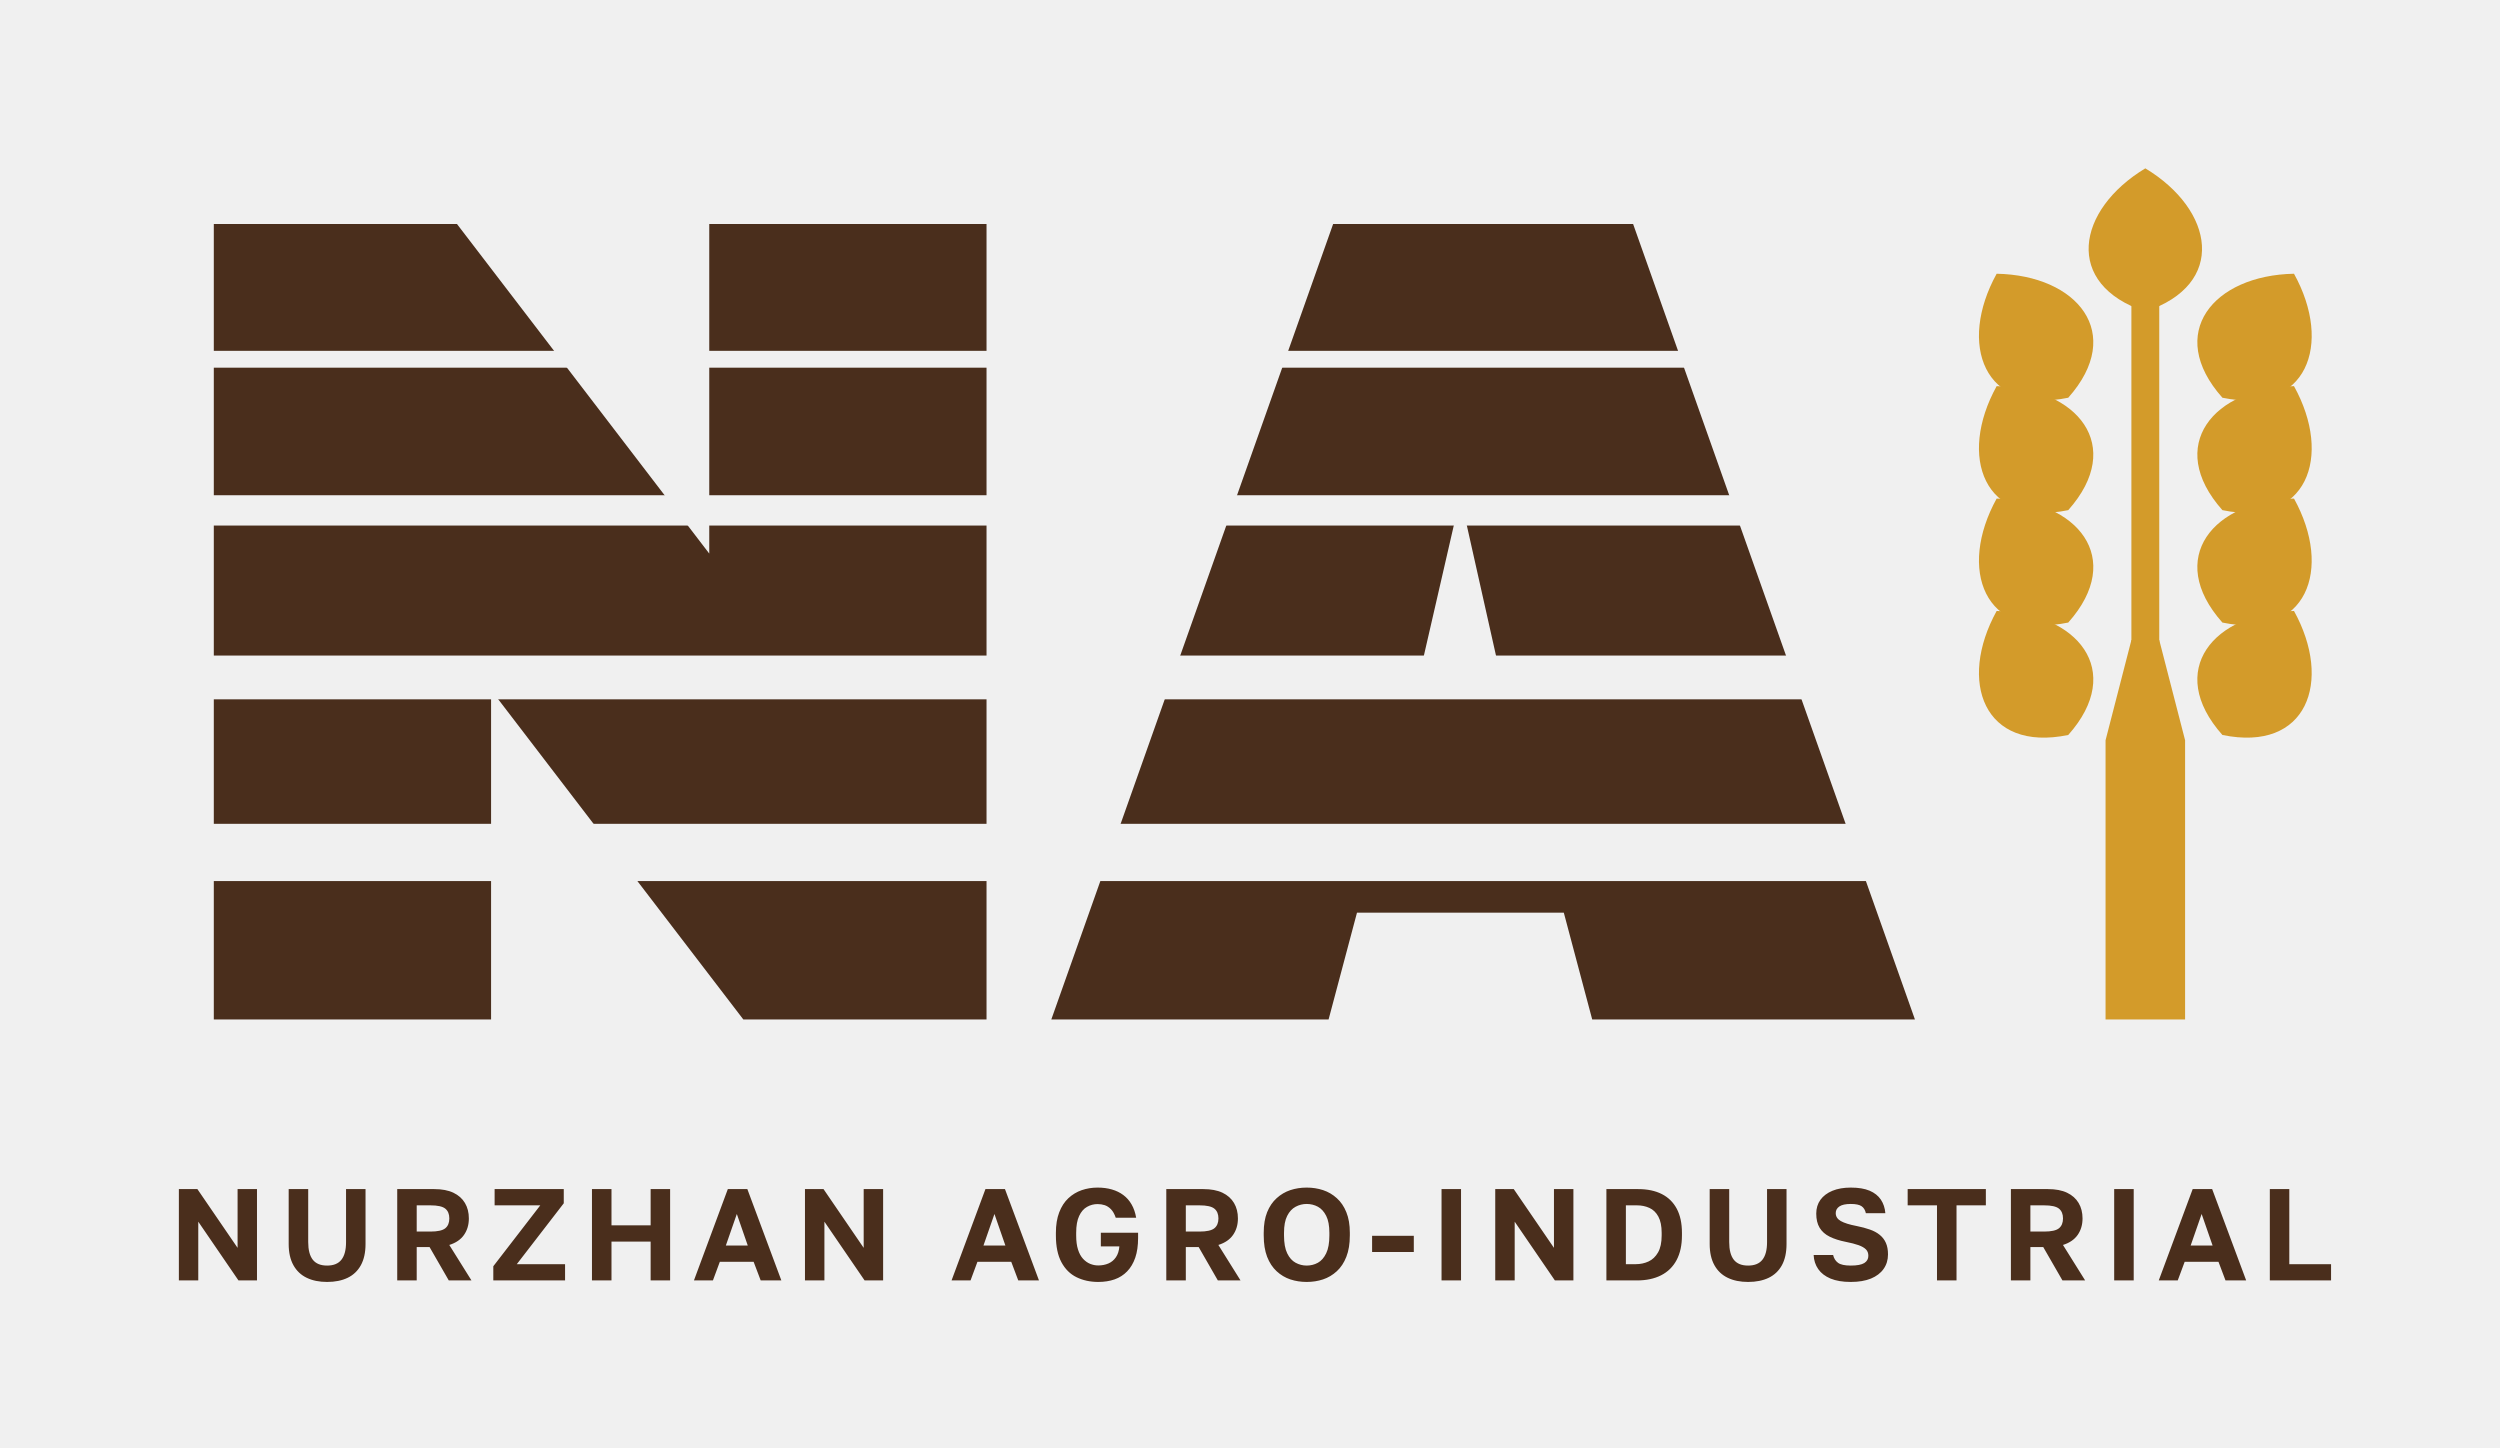
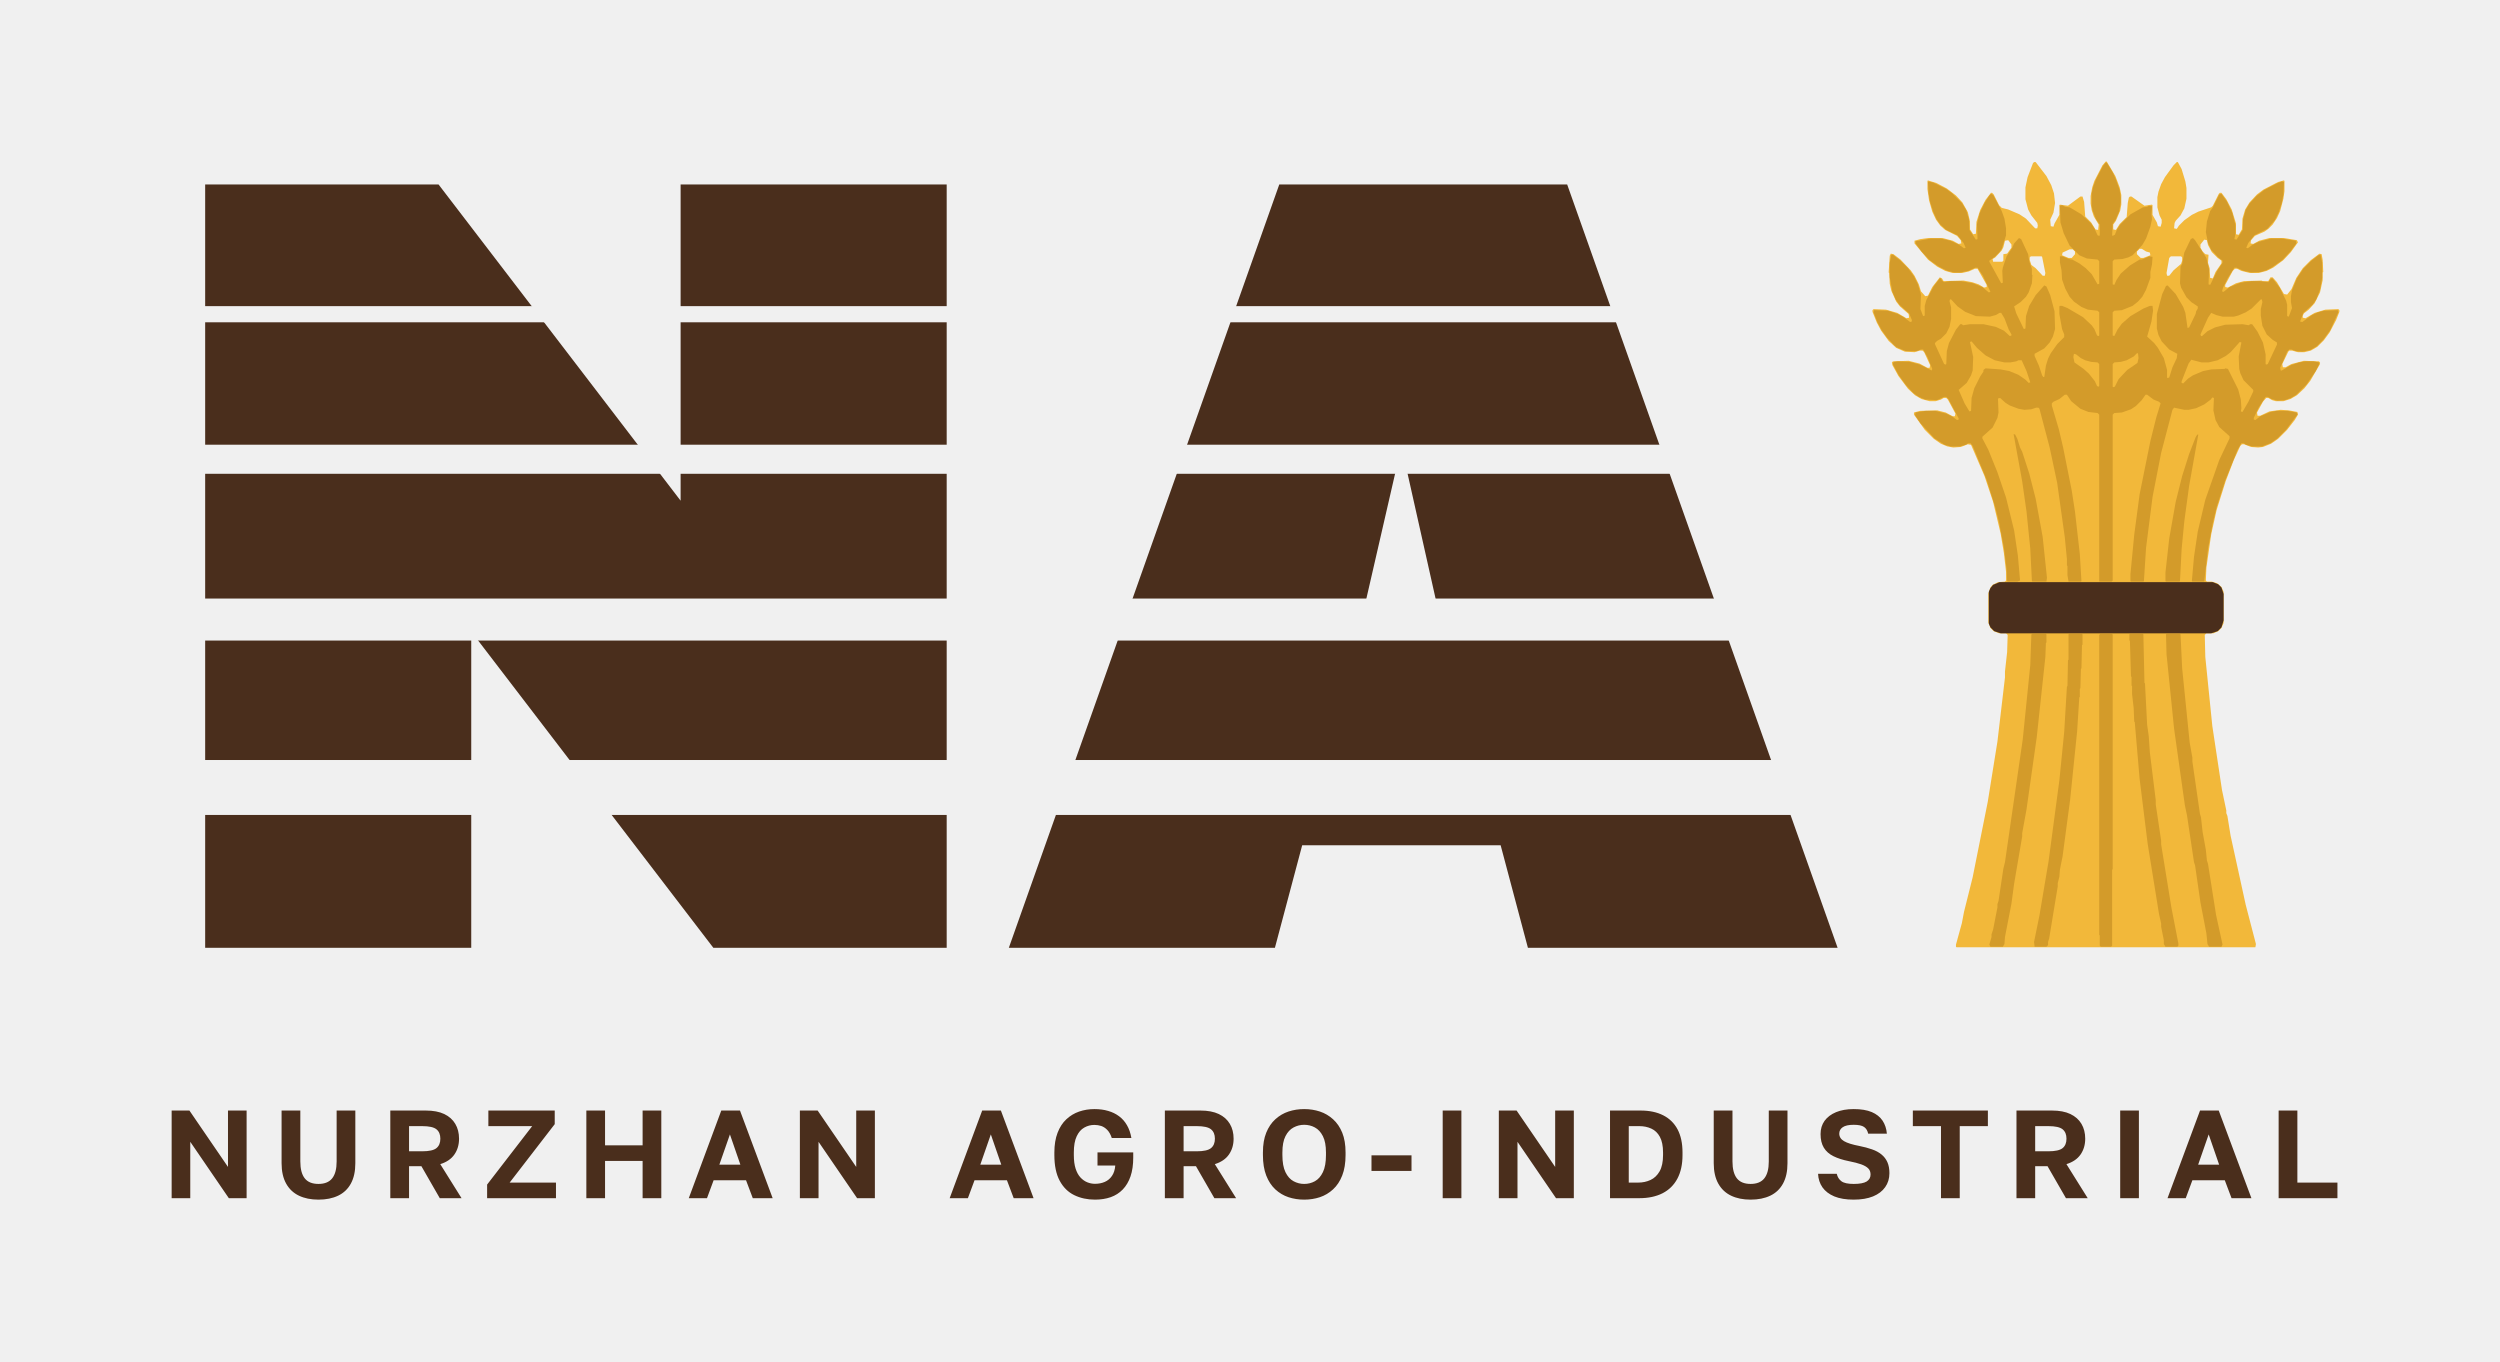
- <svg xmlns="http://www.w3.org/2000/svg" viewBox="0 0 594 344" width="594" height="344">
-   <g transform="translate(0 -87.77)">
+ <svg xmlns="http://www.w3.org/2000/svg" viewBox="0 0 619 337" width="619" height="337">
+   <g transform="translate(0 -95.33)">
    <defs>
-       <mask id="f1" maskUnits="userSpaceOnUse" x="-5000" y="-5000" width="10000" height="10000">
+       <mask id="f1f" maskUnits="userSpaceOnUse" x="-5000" y="-5000" width="10000" height="10000">
        <rect x="-5000" y="-5000" width="10000" height="10000" fill="#fff" />
        <rect x="-5000" y="171.13" width="10000" height="4.00" fill="#000" />
        <rect x="-5000" y="205.44" width="10000" height="7.20" fill="#000" />
        <rect x="-5000" y="243.53" width="10000" height="10.40" fill="#000" />
        <rect x="-5000" y="283.51" width="10000" height="13.60" fill="#000" />
      </mask>
    </defs>
-     <g mask="url(#f1)">
+     <g mask="url(#f1f)">
      <path d="M50.8 330V141H108.58L168.52 219.3V141H234.4V330H176.62L116.68 251.7V330Z" fill="#4A2E1C" />
      <path d="M249.79 330 316.75 141H388.03L454.99 330H378.31L371.56 304.62H322.42L315.67 330ZM336.19 252.78H357.52L346.99 205.8Z" fill="#4A2E1C" />
    </g>
-     <path d="M500.28 330.00 V263.66 L506.42 239.85 H513.04 L519.18 263.66 V330.00 Z" fill="#D39B2A" />
-     <rect x="506.42" y="148.18" width="6.62" height="113.78" fill="#D39B2A" />
-     <path d="M482.91 230.66 C499.28 240.53 502.40 258.22 482.91 264.68 C463.42 258.22 466.54 240.53 482.91 230.66 Z" transform="rotate(-30 482.91 247.67)" fill="#D39B2A" />
-     <path d="M536.55 230.66 C552.92 240.53 556.04 258.22 536.55 264.68 C517.06 258.22 520.18 240.53 536.55 230.66 Z" transform="rotate(30 536.55 247.67)" fill="#D39B2A" />
-     <path d="M482.91 203.95 C499.28 213.82 502.40 231.51 482.91 237.97 C463.42 231.51 466.54 213.82 482.91 203.95 Z" transform="rotate(-30 482.91 220.96)" fill="#D39B2A" />
-     <path d="M536.55 203.95 C552.92 213.82 556.04 231.51 536.55 237.97 C517.06 231.51 520.18 213.82 536.55 203.95 Z" transform="rotate(30 536.55 220.96)" fill="#D39B2A" />
-     <path d="M482.91 177.24 C499.28 187.10 502.40 204.79 482.91 211.26 C463.42 204.79 466.54 187.10 482.91 177.24 Z" transform="rotate(-30 482.91 194.25)" fill="#D39B2A" />
-     <path d="M536.55 177.24 C552.92 187.10 556.04 204.79 536.55 211.26 C517.06 204.79 520.18 187.10 536.55 177.24 Z" transform="rotate(30 536.55 194.25)" fill="#D39B2A" />
-     <path d="M482.91 150.53 C499.28 160.39 502.40 178.08 482.91 184.55 C463.42 178.08 466.54 160.39 482.91 150.53 Z" transform="rotate(-30 482.91 167.54)" fill="#D39B2A" />
-     <path d="M536.55 150.53 C552.92 160.39 556.04 178.08 536.55 184.55 C517.06 178.08 520.18 160.39 536.55 150.53 Z" transform="rotate(30 536.55 167.54)" fill="#D39B2A" />
-     <path d="M509.73 127.77 C526.10 137.64 529.22 155.33 509.73 161.79 C490.24 155.33 493.36 137.64 509.73 127.77 Z" fill="#D39B2A" />
-     <path d="M42.5 392V370.3H46.9L56.45 384.26V370.3H61.06V392H56.66L47.11 378.04V392ZM77.72 392.36Q74.93 392.36 72.89 391.38Q70.84 390.4 69.72 388.39Q68.59 386.37 68.59 383.34V370.3H73.23V382.89Q73.23 385.68 74.31 387.07Q75.4 388.47 77.72 388.47Q80.04 388.47 81.13 387.07Q82.22 385.68 82.22 382.92V370.3H86.85V383.34Q86.85 386.37 85.74 388.39Q84.63 390.4 82.59 391.38Q80.55 392.36 77.72 392.36ZM94.38 392V370.3H103.18Q105.91 370.3 107.72 371.16Q109.54 372.03 110.47 373.6Q111.4 375.17 111.4 377.27Q111.4 379.52 110.25 381.18Q109.1 382.84 106.75 383.57L112.02 392H106.63L102.07 384.08H99.01V392ZM99.01 380.39H102.27Q104.85 380.39 105.81 379.6Q106.76 378.82 106.76 377.27Q106.76 375.73 105.81 374.95Q104.85 374.16 102.27 374.16H99.01ZM117.21 392V388.63L128.37 374.16H117.52V370.3H133.95V373.67L122.79 388.14H134.26V392ZM140.65 392V370.3H145.29V378.91H154.59V370.3H159.22V392H154.59V382.77H145.29V392ZM164.88 392 172.93 370.3H177.57L185.65 392H180.74L179.06 387.57H171.03L169.39 392ZM172.46 383.71H177.67L175.07 376.21ZM191.26 392V370.3H195.67L205.21 384.26V370.3H209.83V392H205.43L195.88 378.04V392ZM226.09 392 234.14 370.3H238.78L246.86 392H241.94L240.27 387.57H232.24L230.6 392ZM233.67 383.71H238.88L236.28 376.21ZM260.94 392.36Q258.08 392.36 255.79 391.24Q253.51 390.12 252.2 387.68Q250.88 385.23 250.88 381.31V380.69Q250.88 377.87 251.67 375.82Q252.46 373.76 253.84 372.47Q255.23 371.17 257.02 370.55Q258.81 369.94 260.79 369.94Q262.66 369.94 264.19 370.39Q265.72 370.83 266.9 371.71Q268.09 372.59 268.86 373.94Q269.64 375.28 269.95 377.1H265.1Q264.66 375.8 263.98 375.1Q263.29 374.39 262.48 374.12Q261.67 373.86 260.79 373.86Q259.44 373.86 258.28 374.52Q257.11 375.17 256.41 376.67Q255.7 378.16 255.7 380.69V381.31Q255.7 383.32 256.14 384.68Q256.57 386.03 257.33 386.86Q258.09 387.68 259.02 388.06Q259.95 388.44 260.94 388.44Q262.28 388.44 263.36 387.97Q264.44 387.51 265.14 386.49Q265.84 385.48 265.96 383.92H261.56V380.67H270.41V381.93Q270.41 384.63 269.74 386.59Q269.06 388.56 267.81 389.85Q266.56 391.14 264.83 391.75Q263.09 392.36 260.94 392.36ZM277.11 392V370.3H285.92Q288.64 370.3 290.46 371.16Q292.27 372.03 293.2 373.6Q294.13 375.17 294.13 377.27Q294.13 379.52 292.98 381.18Q291.83 382.84 289.48 383.57L294.75 392H289.36L284.81 384.08H281.75V392ZM281.75 380.39H285Q287.58 380.39 288.54 379.6Q289.5 378.82 289.5 377.27Q289.5 375.73 288.54 374.95Q287.58 374.16 285 374.16H281.75ZM310.47 392.36Q308.42 392.36 306.59 391.76Q304.77 391.15 303.33 389.82Q301.89 388.49 301.07 386.39Q300.26 384.28 300.26 381.31V380.67Q300.26 377.82 301.07 375.79Q301.89 373.76 303.33 372.46Q304.77 371.15 306.59 370.54Q308.42 369.94 310.47 369.94Q312.52 369.94 314.35 370.54Q316.19 371.15 317.63 372.46Q319.07 373.76 319.89 375.79Q320.72 377.82 320.72 380.67V381.31Q320.72 384.28 319.89 386.39Q319.07 388.49 317.62 389.82Q316.17 391.15 314.34 391.76Q312.52 392.36 310.47 392.36ZM310.46 388.47Q311.91 388.47 313.13 387.8Q314.34 387.13 315.1 385.56Q315.86 384 315.86 381.3V380.7Q315.86 378.14 315.1 376.65Q314.34 375.15 313.13 374.49Q311.91 373.83 310.46 373.83Q309.08 373.83 307.84 374.49Q306.6 375.15 305.84 376.65Q305.08 378.14 305.08 380.7V381.3Q305.08 384 305.84 385.56Q306.6 387.13 307.84 387.8Q309.08 388.47 310.46 388.47ZM326.01 385.25V381.39H335.92V385.25ZM342.51 392V370.3H347.14V392ZM355.27 392V370.3H359.67L369.22 384.26V370.3H373.84V392H369.44L359.89 378.04V392ZM381.68 392V370.3H389.24Q392.52 370.3 394.85 371.48Q397.17 372.66 398.4 374.97Q399.63 377.28 399.63 380.69V381.31Q399.63 384.78 398.36 387.16Q397.09 389.55 394.68 390.78Q392.28 392 388.93 392ZM386.31 388.14H388.62Q390.31 388.14 391.7 387.49Q393.09 386.85 393.95 385.35Q394.81 383.85 394.81 381.31V380.69Q394.81 378.27 394.02 376.82Q393.24 375.38 391.9 374.77Q390.55 374.16 388.93 374.16H386.31ZM415.35 392.36Q412.56 392.36 410.52 391.38Q408.47 390.4 407.35 388.39Q406.22 386.37 406.22 383.34V370.3H410.86V382.89Q410.86 385.68 411.94 387.07Q413.03 388.47 415.35 388.47Q417.67 388.47 418.76 387.07Q419.85 385.68 419.85 382.92V370.3H424.48V383.34Q424.48 386.37 423.38 388.39Q422.27 390.4 420.23 391.38Q418.18 392.36 415.35 392.36ZM439.74 392.36Q436.87 392.36 434.94 391.56Q433.02 390.75 432.02 389.32Q431.01 387.88 430.92 385.96H435.55Q435.82 387.15 436.71 387.81Q437.59 388.47 439.74 388.47Q441.97 388.47 442.95 387.87Q443.92 387.26 443.92 386.15Q443.92 385.2 443.35 384.63Q442.78 384.05 441.6 383.62Q440.42 383.2 438.54 382.83Q436.32 382.39 434.74 381.61Q433.16 380.83 432.35 379.5Q431.54 378.17 431.54 376.12Q431.54 374.24 432.53 372.85Q433.53 371.47 435.38 370.7Q437.23 369.94 439.74 369.94Q442.47 369.94 444.22 370.68Q445.97 371.43 446.89 372.8Q447.81 374.17 447.96 376.03H443.33Q443.09 374.91 442.32 374.37Q441.54 373.83 439.74 373.83Q437.91 373.83 437.04 374.42Q436.17 375.01 436.17 376Q436.17 377.2 437.37 377.89Q438.58 378.58 441.14 379.07Q442.9 379.42 444.28 379.91Q445.67 380.39 446.63 381.18Q447.6 381.97 448.09 383.09Q448.59 384.21 448.59 385.81Q448.59 387.79 447.54 389.27Q446.5 390.75 444.53 391.56Q442.56 392.36 439.74 392.36ZM460.23 392V374.16H453.26V370.3H471.84V374.16H464.87V392ZM477.79 392V370.3H486.59Q489.32 370.3 491.13 371.16Q492.95 372.03 493.88 373.6Q494.81 375.17 494.81 377.27Q494.81 379.52 493.66 381.18Q492.5 382.84 490.16 383.57L495.43 392H490.04L485.48 384.08H482.42V392ZM482.42 380.39H485.68Q488.26 380.39 489.22 379.6Q490.17 378.82 490.17 377.27Q490.17 375.73 489.22 374.95Q488.26 374.16 485.68 374.16H482.42ZM502.33 392V370.3H506.97V392ZM512.92 392 520.98 370.3H525.61L533.69 392H528.78L527.11 387.57H519.08L517.43 392ZM520.5 383.71H525.71L523.11 376.21ZM539.31 392V370.3H543.94V388.14H553.86V392Z" fill="#4A2E1C" />
+     <g transform="translate(463.63 135.33) scale(0.13334) translate(-590.0 -294.0)">
+       <path fill-rule="evenodd" fill="#F2B83A" d="M693 329 L692 330 L692 345 L695 366 L701 387 L708 402 L716 413 L725 421 L747 432 L754 440 L755 446 L750 447 L739 441 L720 436 L693 436 L679 438 L668 441 L668 446 L693 476 L710 489 L725 497 L739 501 L756 501 L769 498 L780 493 L785 493 L802 523 L802 527 L797 528 L787 522 L775 518 L759 515 L722 516 L719 511 L715 509 L701 527 L693 543 L688 544 L680 535 L676 522 L668 506 L661 496 L642 476 L629 466 L624 465 L622 469 L620 500 L621 501 L622 521 L625 534 L634 554 L641 563 L657 577 L658 584 L653 585 L636 575 L615 569 L592 568 L590 570 L590 573 L598 593 L606 608 L620 627 L634 640 L650 647 L668 648 L678 645 L683 645 L686 648 L697 672 L696 677 L692 677 L677 669 L657 664 L628 665 L626 667 L627 672 L638 692 L656 716 L669 728 L681 735 L696 739 L707 739 L717 736 L722 733 L727 733 L730 736 L744 762 L743 767 L739 767 L726 760 L710 756 L678 757 L667 760 L667 764 L687 792 L704 809 L717 818 L729 823 L740 825 L754 824 L767 819 L773 820 L798 878 L814 926 L828 985 L834 1021 L838 1056 L838 1072 L836 1074 L823 1075 L813 1080 L809 1085 L805 1096 L805 1150 L809 1160 L815 1166 L825 1170 L838 1170 L841 1173 L840 1205 L836 1241 L836 1252 L822 1371 L804 1483 L776 1623 L760 1687 L756 1708 L745 1748 L745 1752 L746 1753 L1301 1753 L1302 1747 L1283 1674 L1255 1546 L1249 1509 L1247 1504 L1247 1499 L1239 1461 L1221 1342 L1208 1214 L1207 1173 L1210 1170 L1223 1170 L1232 1166 L1238 1160 L1242 1151 L1242 1093 L1238 1084 L1230 1077 L1220 1074 L1211 1074 L1209 1072 L1210 1048 L1219 986 L1229 941 L1246 887 L1261 848 L1273 822 L1276 819 L1280 819 L1293 824 L1306 825 L1315 824 L1330 818 L1343 809 L1360 792 L1374 774 L1380 764 L1379 759 L1363 756 L1348 755 L1327 758 L1310 766 L1305 766 L1304 760 L1315 740 L1321 733 L1325 733 L1332 737 L1339 739 L1353 739 L1366 735 L1378 728 L1392 715 L1403 701 L1421 670 L1421 667 L1419 665 L1391 664 L1368 670 L1357 676 L1352 676 L1351 670 L1362 647 L1364 645 L1369 645 L1380 648 L1392 648 L1404 645 L1416 638 L1428 626 L1439 611 L1451 588 L1457 573 L1457 570 L1455 568 L1431 569 L1411 575 L1394 585 L1389 584 L1389 580 L1391 576 L1400 569 L1411 557 L1421 537 L1426 514 L1426 500 L1427 499 L1426 477 L1424 466 L1420 465 L1404 477 L1389 492 L1377 510 L1368 531 L1360 541 L1354 540 L1341 518 L1333 509 L1329 509 L1325 516 L1314 516 L1313 515 L1280 516 L1265 520 L1250 528 L1245 527 L1245 523 L1259 497 L1263 493 L1267 493 L1275 497 L1291 501 L1307 501 L1322 497 L1334 491 L1353 477 L1367 462 L1380 444 L1378 440 L1354 436 L1327 436 L1308 441 L1297 447 L1292 446 L1293 440 L1300 432 L1318 424 L1325 419 L1333 411 L1341 399 L1347 386 L1353 363 L1355 349 L1355 330 L1354 329 L1343 332 L1316 346 L1304 355 L1290 370 L1282 383 L1277 400 L1276 420 L1270 430 L1265 429 L1265 409 L1257 383 L1247 364 L1238 352 L1235 352 L1233 354 L1222 376 L1219 379 L1195 387 L1183 393 L1169 403 L1159 413 L1155 419 L1150 418 L1151 408 L1153 404 L1162 394 L1169 381 L1173 363 L1173 343 L1171 331 L1164 308 L1157 295 L1155 295 L1149 301 L1133 323 L1126 336 L1121 350 L1119 360 L1119 379 L1123 394 L1127 402 L1127 408 L1125 415 L1120 414 L1118 407 L1110 393 L1110 375 L1109 374 L1095 376 L1071 359 L1068 359 L1066 361 L1064 371 L1062 397 L1049 410 L1042 421 L1037 420 L1037 411 L1042 404 L1050 385 L1052 374 L1052 356 L1049 342 L1041 321 L1025 294 L1023 294 L1017 301 L1002 330 L998 342 L995 358 L995 372 L997 384 L1001 396 L1010 411 L1009 421 L1004 420 L996 407 L985 396 L983 369 L980 359 L976 359 L953 376 L938 374 L937 375 L937 393 L928 409 L926 415 L921 414 L920 402 L926 389 L929 371 L927 353 L922 338 L913 321 L893 295 L890 295 L888 297 L878 323 L874 342 L874 364 L879 383 L885 394 L896 408 L897 413 L896 418 L892 418 L875 400 L863 392 L842 383 L830 380 L825 375 L815 355 L812 352 L810 352 L800 365 L790 384 L783 406 L782 428 L777 429 L771 420 L771 405 L767 388 L757 370 L745 357 L728 344 L709 334 Z M1163 470 L1165 472 L1165 478 L1163 484 L1149 496 L1141 506 L1137 506 L1136 501 L1141 473 L1144 470 Z M884 470 L904 470 L905 471 L911 501 L910 506 L906 506 L893 492 L885 486 L882 477 L882 472 Z M966 461 L966 466 L960 473 L954 473 L942 468 L943 463 L956 457 L962 457 Z M1081 461 L1086 456 L1090 456 L1098 461 L1105 463 L1106 468 L1093 473 L1088 473 L1081 466 Z M842 440 L848 448 L848 454 L840 465 L833 466 L833 478 L831 480 L814 480 L813 475 L818 472 L830 459 L833 453 L836 441 Z M1206 439 L1211 440 L1213 449 L1220 462 L1231 473 L1238 478 L1238 483 L1227 499 L1222 511 L1217 510 L1216 492 L1213 482 L1214 467 L1208 466 L1203 461 L1199 454 L1199 448 Z" />
+       <path fill-rule="evenodd" fill="#D39B2A" d="M1136 1171 L1135 1172 L1136 1209 L1150 1347 L1170 1489 L1174 1508 L1187 1595 L1189 1601 L1199 1670 L1210 1727 L1212 1747 L1215 1752 L1238 1752 L1240 1748 L1228 1693 L1213 1598 L1211 1592 L1209 1572 L1203 1539 L1200 1512 L1198 1505 L1184 1408 L1184 1401 L1179 1373 L1165 1235 L1162 1172 L1161 1171 Z M1068 1171 L1067 1172 L1067 1183 L1068 1184 L1070 1250 L1071 1251 L1071 1267 L1072 1268 L1072 1283 L1075 1309 L1076 1334 L1077 1335 L1086 1440 L1101 1561 L1122 1691 L1126 1709 L1126 1715 L1131 1740 L1131 1747 L1134 1752 L1156 1752 L1158 1750 L1158 1746 L1145 1679 L1126 1562 L1126 1555 L1116 1488 L1116 1480 L1105 1391 L1103 1361 L1100 1340 L1096 1263 L1095 1262 L1093 1172 L1092 1171 Z M1013 1171 L1011 1173 L1011 1730 L1012 1731 L1012 1750 L1014 1752 L1033 1752 L1035 1750 L1035 1609 L1036 1608 L1036 1172 L1034 1171 Z M979 1171 L955 1171 L954 1172 L954 1219 L953 1220 L952 1268 L951 1269 L946 1353 L937 1443 L917 1593 L900 1694 L890 1743 L891 1752 L913 1752 L916 1749 L916 1743 L918 1737 L934 1640 L934 1634 L937 1622 L938 1609 L943 1584 L957 1479 L970 1352 L974 1289 L975 1288 L975 1273 L976 1272 L977 1236 L978 1235 L979 1192 L980 1191 L980 1172 Z M912 1171 L887 1171 L885 1172 L883 1229 L869 1367 L836 1595 L833 1607 L824 1667 L822 1673 L822 1679 L814 1720 L811 1729 L811 1734 L807 1748 L809 1752 L832 1752 L835 1747 L836 1734 L848 1672 L853 1635 L868 1547 L868 1541 L876 1497 L895 1363 L911 1214 L912 1188 L913 1187 L913 1172 Z M1195 801 L1193 801 L1190 806 L1178 837 L1165 878 L1153 926 L1141 994 L1134 1057 L1134 1073 L1135 1074 L1160 1074 L1161 1073 L1164 1014 L1169 962 L1178 896 Z M852 800 L868 888 L876 944 L883 1013 L886 1073 L887 1074 L913 1074 L914 1067 L906 991 L893 920 L881 873 L868 833 L864 825 L859 809 L855 801 Z M694 331 L693 332 L694 352 L697 369 L703 388 L709 401 L716 411 L727 421 L748 431 L759 445 L763 454 L760 455 L750 448 L735 441 L717 437 L698 437 L670 442 L670 446 L681 461 L696 477 L713 489 L729 497 L742 500 L753 500 L768 497 L781 491 L785 491 L795 506 L809 536 L806 537 L794 527 L777 520 L754 516 L734 516 L723 518 L719 515 L717 511 L715 511 L704 525 L690 551 L687 562 L687 580 L684 581 L679 568 L680 541 L674 521 L667 507 L656 492 L642 478 L628 467 L625 467 L622 482 L622 509 L627 536 L633 550 L640 560 L658 576 L663 588 L663 591 L660 592 L648 583 L637 577 L619 571 L593 570 L592 574 L599 592 L607 607 L617 621 L630 635 L635 639 L652 646 L672 646 L680 643 L684 643 L692 657 L701 679 L700 682 L678 671 L660 666 L637 665 L630 666 L628 668 L628 671 L639 691 L652 709 L666 724 L676 731 L688 736 L710 737 L723 731 L727 731 L731 735 L750 771 L750 773 L747 774 L739 768 L727 762 L707 757 L688 757 L670 760 L669 765 L679 780 L705 808 L724 820 L735 823 L752 823 L763 820 L768 817 L772 817 L776 822 L802 885 L818 936 L825 964 L834 1011 L839 1051 L840 1073 L841 1074 L859 1074 L864 1072 L860 1026 L853 979 L838 918 L822 871 L805 829 L794 808 L794 805 L813 788 L822 770 L824 760 L823 734 L827 733 L837 742 L845 747 L861 753 L872 755 L885 754 L894 751 L898 751 L900 753 L919 825 L933 891 L947 991 L951 1032 L951 1044 L952 1045 L952 1062 L954 1074 L977 1074 L978 1073 L975 1023 L966 944 L960 905 L944 825 L936 791 L923 747 L923 743 L926 740 L937 735 L947 727 L951 727 L959 739 L976 753 L991 759 L1008 761 L1011 764 L1011 1073 L1012 1074 L1034 1074 L1036 1072 L1036 764 L1039 761 L1053 760 L1070 754 L1079 748 L1090 737 L1097 727 L1100 727 L1112 736 L1122 740 L1125 743 L1117 769 L1106 813 L1086 912 L1076 987 L1069 1060 L1069 1073 L1070 1074 L1093 1074 L1094 1073 L1098 1011 L1110 917 L1126 835 L1147 755 L1150 751 L1169 755 L1177 755 L1191 752 L1206 745 L1218 736 L1221 732 L1224 733 L1223 756 L1227 774 L1234 787 L1253 804 L1253 808 L1234 848 L1208 922 L1194 981 L1187 1028 L1183 1073 L1184 1074 L1206 1074 L1213 1013 L1222 965 L1229 936 L1245 886 L1268 829 L1275 817 L1279 817 L1284 820 L1295 823 L1313 823 L1329 817 L1342 808 L1358 792 L1379 764 L1379 762 L1377 760 L1361 757 L1340 757 L1329 759 L1310 767 L1301 774 L1298 773 L1298 770 L1307 751 L1320 731 L1324 731 L1331 735 L1342 738 L1356 737 L1367 733 L1377 727 L1396 708 L1413 683 L1419 671 L1419 667 L1409 665 L1394 665 L1382 667 L1367 672 L1350 682 L1348 682 L1347 677 L1360 647 L1364 643 L1368 643 L1376 646 L1388 647 L1403 644 L1415 637 L1427 625 L1440 607 L1455 574 L1454 570 L1428 571 L1417 574 L1406 579 L1388 592 L1384 591 L1390 575 L1407 560 L1414 550 L1421 532 L1425 510 L1425 482 L1422 467 L1418 468 L1404 479 L1390 493 L1378 511 L1369 533 L1367 544 L1367 555 L1369 566 L1363 582 L1360 581 L1360 560 L1358 552 L1346 528 L1333 511 L1330 511 L1325 518 L1309 516 L1294 516 L1273 519 L1253 527 L1242 536 L1239 535 L1241 528 L1250 510 L1262 491 L1266 491 L1279 497 L1294 500 L1311 499 L1321 496 L1331 491 L1351 477 L1366 461 L1377 446 L1376 441 L1350 437 L1330 437 L1307 443 L1295 449 L1287 455 L1284 454 L1288 445 L1299 431 L1323 419 L1337 403 L1344 389 L1350 371 L1353 355 L1354 332 L1350 331 L1342 334 L1317 347 L1303 358 L1290 372 L1283 384 L1278 402 L1278 420 L1266 439 L1262 438 L1264 428 L1264 412 L1258 389 L1248 368 L1238 354 L1234 355 L1222 379 L1217 386 L1211 405 L1209 425 L1213 445 L1219 458 L1232 472 L1240 478 L1240 482 L1230 497 L1217 523 L1214 522 L1215 494 L1210 473 L1189 440 L1185 436 L1181 438 L1169 463 L1165 484 L1162 489 L1161 520 L1163 528 L1173 546 L1182 555 L1194 563 L1194 567 L1191 572 L1190 577 L1178 602 L1175 603 L1171 575 L1167 564 L1153 540 L1138 524 L1135 525 L1128 540 L1118 577 L1118 604 L1121 616 L1127 628 L1141 643 L1156 651 L1155 659 L1147 676 L1141 695 L1138 696 L1137 695 L1137 681 L1131 659 L1120 640 L1113 631 L1100 619 L1108 591 L1111 571 L1110 562 L1105 562 L1093 567 L1069 581 L1053 595 L1045 606 L1039 618 L1036 617 L1036 574 L1039 571 L1053 570 L1073 562 L1083 554 L1091 545 L1098 532 L1106 510 L1106 499 L1109 485 L1110 471 L1104 470 L1090 476 L1086 476 L1068 487 L1051 502 L1043 514 L1039 523 L1036 522 L1036 479 L1039 476 L1054 475 L1065 472 L1073 468 L1091 449 L1098 437 L1106 415 L1109 401 L1108 392 L1109 377 L1103 376 L1100 378 L1092 379 L1069 392 L1050 411 L1044 420 L1040 430 L1036 432 L1035 431 L1036 410 L1041 403 L1048 387 L1051 370 L1051 360 L1049 347 L1042 327 L1036 314 L1025 296 L1023 296 L1018 302 L1005 327 L1000 340 L997 353 L997 376 L999 386 L1005 401 L1012 411 L1012 431 L1011 432 L1008 431 L1002 418 L996 409 L978 392 L956 379 L948 378 L942 375 L938 376 L939 407 L945 427 L956 450 L974 468 L988 474 L1008 476 L1011 479 L1011 521 L1008 522 L997 503 L986 492 L974 483 L961 476 L958 476 L943 470 L938 470 L938 481 L941 496 L942 513 L948 530 L956 545 L964 554 L978 564 L990 569 L1008 571 L1011 574 L1011 617 L1010 618 L1007 617 L1002 605 L997 598 L981 583 L952 566 L942 562 L938 562 L937 563 L937 577 L942 605 L946 615 L946 620 L933 633 L921 650 L916 660 L912 673 L909 694 L907 694 L905 691 L899 673 L891 655 L891 651 L909 641 L919 630 L925 619 L929 605 L928 572 L920 542 L913 526 L909 524 L893 542 L881 562 L875 581 L874 604 L871 605 L857 576 L853 563 L865 555 L875 545 L880 537 L886 520 L887 505 L886 504 L886 493 L881 479 L879 466 L866 438 L862 436 L853 446 L849 455 L839 470 L832 491 L831 497 L832 519 L829 520 L807 480 L807 478 L817 471 L826 462 L830 456 L838 431 L838 418 L835 400 L830 386 L814 356 L810 354 L807 357 L798 371 L789 390 L784 410 L785 438 L782 439 L770 421 L769 401 L764 384 L756 371 L738 353 L727 345 L703 333 Z M964 651 L968 652 L977 659 L985 663 L996 666 L1008 667 L1011 670 L1011 711 L1010 712 L1007 711 L1003 702 L992 688 L982 679 L965 667 L963 657 Z M1083 650 L1084 659 L1082 668 L1063 681 L1047 698 L1040 712 L1037 713 L1036 712 L1036 670 L1039 667 L1051 666 L1062 663 L1075 656 L1081 650 Z M1275 630 L1270 656 L1271 679 L1273 687 L1279 700 L1297 718 L1297 721 L1288 740 L1277 759 L1274 758 L1275 752 L1274 736 L1269 717 L1250 679 L1245 678 L1244 679 L1219 680 L1204 683 L1185 691 L1176 697 L1167 706 L1164 705 L1164 702 L1177 669 L1182 662 L1201 667 L1214 667 L1231 663 L1246 655 L1255 648 L1272 629 Z M771 629 L774 628 L784 640 L800 654 L817 663 L835 667 L846 667 L857 665 L861 663 L867 663 L876 683 L883 704 L880 705 L874 699 L861 690 L844 683 L828 680 L800 678 L796 681 L796 684 L790 693 L779 715 L774 733 L773 757 L770 758 L761 743 L750 718 L765 705 L773 691 L776 682 L777 657 Z M1341 634 L1324 670 L1321 671 L1320 670 L1320 652 L1315 630 L1305 610 L1295 596 L1291 596 L1289 598 L1277 596 L1245 597 L1226 602 L1212 609 L1202 618 L1200 618 L1199 615 L1213 584 L1219 575 L1228 579 L1240 582 L1261 582 L1269 580 L1283 574 L1294 567 L1311 550 L1313 550 L1314 555 L1311 568 L1311 580 L1314 599 L1322 615 L1333 625 L1341 630 Z M706 633 L706 631 L710 627 L717 623 L727 613 L733 601 L736 586 L736 565 L733 553 L734 550 L736 550 L748 563 L762 573 L782 581 L808 582 L819 579 L826 575 L829 575 L835 585 L843 606 L848 615 L848 617 L845 618 L834 608 L819 601 L796 596 L771 596 L758 598 L756 596 L753 596 L745 606 L732 631 L728 646 L727 670 L726 671 L723 670 Z" />
+       <path fill-rule="evenodd" fill="#4A2E1C" d="M806 1093 L806 1152 L809 1159 L816 1166 L828 1170 L1219 1170 L1231 1166 L1238 1159 L1242 1146 L1242 1097 L1238 1085 L1232 1079 L1222 1075 L826 1075 L814 1080 L809 1086 Z" />
+     </g>
+     <path d="M42.5 392V370.3H46.9L56.45 384.26V370.3H61.06V392H56.66L47.11 378.04V392ZM78.85 392.36Q76.06 392.36 74.02 391.38Q71.97 390.4 70.85 388.39Q69.72 386.37 69.72 383.34V370.3H74.36V382.89Q74.36 385.68 75.44 387.07Q76.53 388.47 78.85 388.47Q81.17 388.47 82.26 387.07Q83.35 385.68 83.35 382.92V370.3H87.98V383.34Q87.98 386.37 86.87 388.39Q85.77 390.4 83.72 391.38Q81.68 392.36 78.85 392.36ZM96.64 392V370.3H105.44Q108.17 370.3 109.99 371.16Q111.8 372.03 112.73 373.6Q113.66 375.17 113.66 377.27Q113.66 379.52 112.51 381.18Q111.36 382.84 109.01 383.57L114.28 392H108.89L104.34 384.08H101.28V392ZM101.28 380.39H104.53Q107.11 380.39 108.07 379.6Q109.03 378.82 109.03 377.27Q109.03 375.73 108.07 374.95Q107.11 374.16 104.53 374.16H101.28ZM120.61 392V388.63L131.77 374.16H120.92V370.3H137.35V373.67L126.19 388.14H137.66V392ZM145.18 392V370.3H149.81V378.91H159.11V370.3H163.74V392H159.11V382.77H149.81V392ZM170.54 392 178.59 370.3H183.22L191.31 392H186.39L184.72 387.57H176.69L175.05 392ZM178.11 383.71H183.32L180.73 376.21ZM198.05 392V370.3H202.45L212 384.26V370.3H216.62V392H212.22L202.67 378.04V392ZM235.14 392 243.19 370.3H247.82L255.91 392H250.99L249.32 387.57H241.29L239.65 392ZM242.72 383.71H247.92L245.33 376.21ZM271.12 392.36Q268.26 392.36 265.97 391.24Q263.69 390.12 262.38 387.68Q261.06 385.23 261.06 381.31V380.69Q261.06 377.87 261.85 375.82Q262.64 373.76 264.02 372.47Q265.41 371.17 267.2 370.55Q268.99 369.94 270.97 369.94Q272.84 369.94 274.37 370.39Q275.9 370.83 277.08 371.71Q278.27 372.59 279.04 373.94Q279.82 375.28 280.13 377.1H275.28Q274.84 375.8 274.16 375.1Q273.47 374.39 272.66 374.12Q271.85 373.86 270.97 373.86Q269.62 373.86 268.46 374.52Q267.29 375.17 266.59 376.67Q265.88 378.16 265.88 380.69V381.31Q265.88 383.32 266.32 384.68Q266.75 386.03 267.51 386.86Q268.27 387.68 269.2 388.06Q270.13 388.44 271.12 388.44Q272.46 388.44 273.54 387.97Q274.62 387.51 275.32 386.49Q276.02 385.48 276.14 383.92H271.74V380.67H280.59V381.93Q280.59 384.63 279.92 386.59Q279.24 388.56 277.99 389.85Q276.74 391.14 275.01 391.75Q273.27 392.36 271.12 392.36ZM288.42 392V370.3H297.23Q299.95 370.3 301.77 371.16Q303.58 372.03 304.51 373.6Q305.44 375.17 305.44 377.27Q305.44 379.52 304.29 381.18Q303.14 382.84 300.79 383.57L306.06 392H300.68L296.12 384.08H293.06V392ZM293.06 380.39H296.31Q298.89 380.39 299.85 379.6Q300.81 378.82 300.81 377.27Q300.81 375.73 299.85 374.95Q298.89 374.16 296.31 374.16H293.06ZM322.91 392.36Q320.87 392.36 319.04 391.76Q317.21 391.15 315.77 389.82Q314.34 388.49 313.52 386.39Q312.7 384.28 312.7 381.31V380.67Q312.7 377.82 313.52 375.79Q314.34 373.76 315.77 372.46Q317.21 371.15 319.04 370.54Q320.87 369.94 322.91 369.94Q324.96 369.94 326.79 370.54Q328.63 371.15 330.07 372.46Q331.51 373.76 332.34 375.79Q333.16 377.82 333.16 380.67V381.31Q333.16 384.28 332.33 386.39Q331.51 388.49 330.06 389.82Q328.62 391.15 326.79 391.76Q324.96 392.36 322.91 392.36ZM322.91 388.47Q324.36 388.47 325.57 387.8Q326.79 387.13 327.55 385.56Q328.31 384 328.31 381.3V380.7Q328.31 378.14 327.55 376.65Q326.79 375.15 325.57 374.49Q324.36 373.83 322.91 373.83Q321.52 373.83 320.28 374.49Q319.04 375.15 318.28 376.65Q317.52 378.14 317.52 380.7V381.3Q317.52 384 318.28 385.56Q319.04 387.13 320.28 387.8Q321.52 388.47 322.91 388.47ZM339.58 385.25V381.39H349.49V385.25ZM357.21 392V370.3H361.84V392ZM371.11 392V370.3H375.51L385.06 384.26V370.3H389.68V392H385.27L375.73 378.04V392ZM398.64 392V370.3H406.21Q409.49 370.3 411.81 371.48Q414.14 372.66 415.37 374.97Q416.59 377.28 416.59 380.69V381.31Q416.59 384.78 415.32 387.16Q414.05 389.55 411.65 390.78Q409.25 392 405.9 392ZM403.28 388.14H405.59Q407.28 388.14 408.67 387.49Q410.06 386.85 410.92 385.35Q411.77 383.85 411.77 381.31V380.69Q411.77 378.27 410.99 376.82Q410.21 375.38 408.86 374.77Q407.52 374.16 405.9 374.16H403.28ZM433.45 392.36Q430.66 392.36 428.62 391.38Q426.57 390.4 425.45 388.39Q424.32 386.37 424.32 383.34V370.3H428.96V382.89Q428.96 385.68 430.04 387.07Q431.13 388.47 433.45 388.47Q435.77 388.47 436.86 387.07Q437.95 385.68 437.95 382.92V370.3H442.58V383.34Q442.58 386.37 441.47 388.39Q440.37 390.4 438.32 391.38Q436.28 392.36 433.45 392.36ZM458.97 392.36Q456.1 392.36 454.17 391.56Q452.25 390.75 451.24 389.32Q450.24 387.88 450.15 385.96H454.78Q455.05 387.15 455.94 387.81Q456.82 388.47 458.97 388.47Q461.2 388.47 462.18 387.87Q463.15 387.26 463.15 386.15Q463.15 385.2 462.58 384.63Q462.01 384.05 460.83 383.62Q459.65 383.2 457.77 382.83Q455.55 382.39 453.97 381.61Q452.39 380.83 451.58 379.5Q450.77 378.17 450.77 376.12Q450.77 374.24 451.76 372.85Q452.76 371.47 454.61 370.7Q456.46 369.94 458.97 369.94Q461.7 369.94 463.45 370.68Q465.2 371.43 466.12 372.8Q467.03 374.17 467.19 376.03H462.56Q462.32 374.91 461.55 374.37Q460.77 373.83 458.97 373.83Q457.14 373.83 456.27 374.42Q455.4 375.01 455.4 376Q455.4 377.2 456.6 377.89Q457.8 378.58 460.37 379.07Q462.13 379.42 463.51 379.91Q464.9 380.39 465.86 381.18Q466.83 381.97 467.32 383.09Q467.82 384.21 467.82 385.81Q467.82 387.79 466.77 389.27Q465.73 390.75 463.76 391.56Q461.79 392.36 458.97 392.36ZM480.59 392V374.16H473.62V370.3H492.2V374.16H485.23V392ZM499.28 392V370.3H508.08Q510.81 370.3 512.62 371.16Q514.44 372.03 515.37 373.6Q516.3 375.17 516.3 377.27Q516.3 379.52 515.15 381.18Q514 382.84 511.65 383.57L516.92 392H511.53L506.97 384.08H503.91V392ZM503.91 380.39H507.17Q509.75 380.39 510.71 379.6Q511.66 378.82 511.66 377.27Q511.66 375.73 510.71 374.95Q509.75 374.16 507.17 374.16H503.91ZM524.96 392V370.3H529.59V392ZM536.68 392 544.73 370.3H549.36L557.45 392H552.53L550.86 387.57H542.83L541.19 392ZM544.26 383.71H549.46L546.87 376.21ZM564.19 392V370.3H568.83V388.14H578.75V392Z" fill="#4A2E1C" />
  </g>
</svg>
